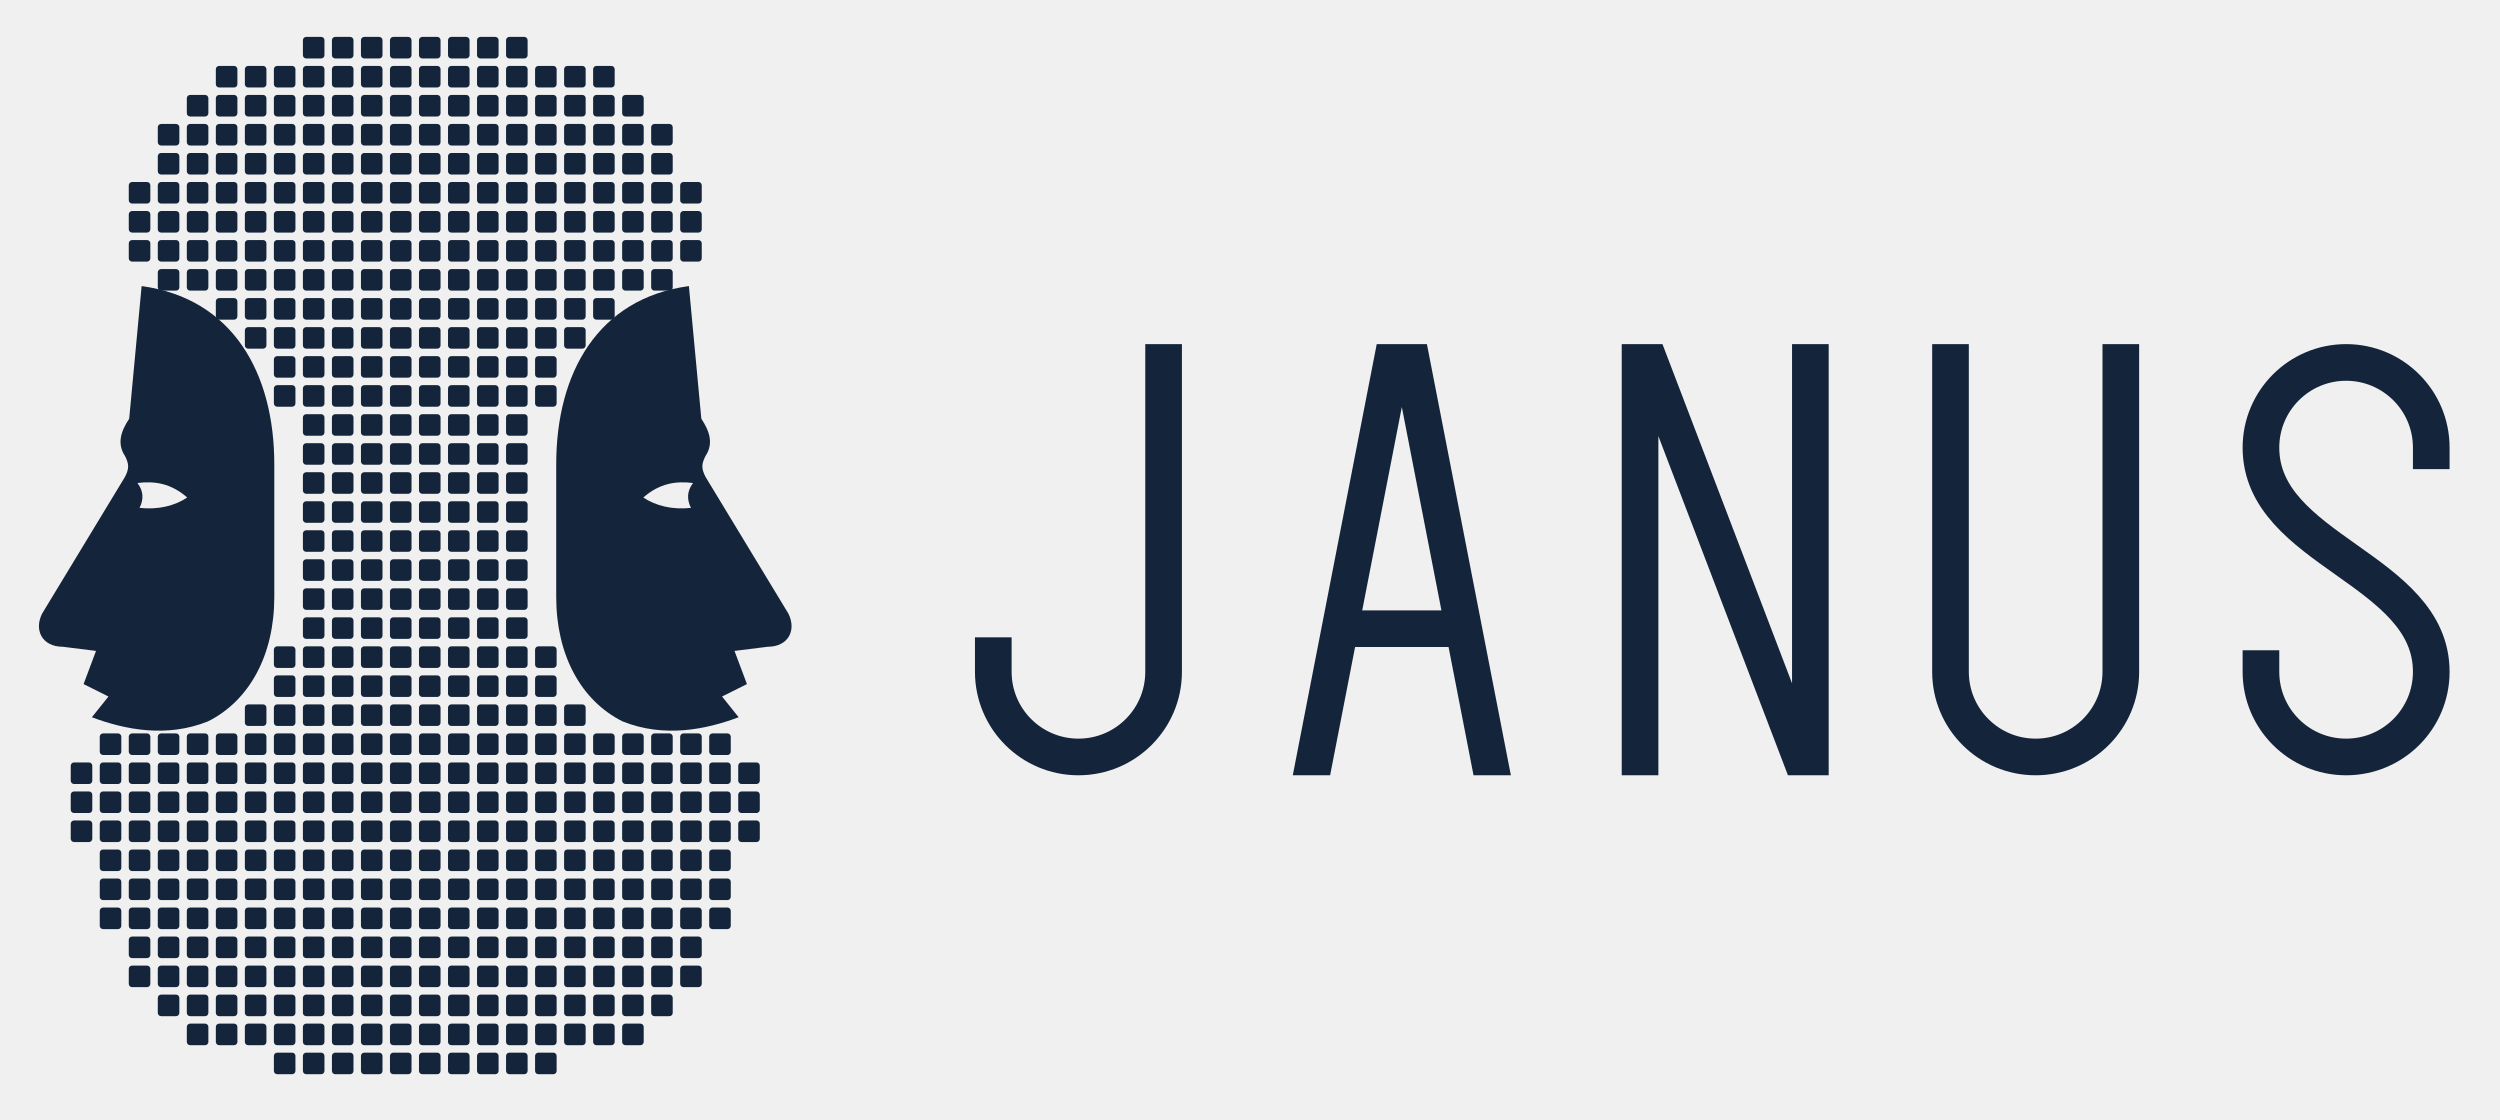
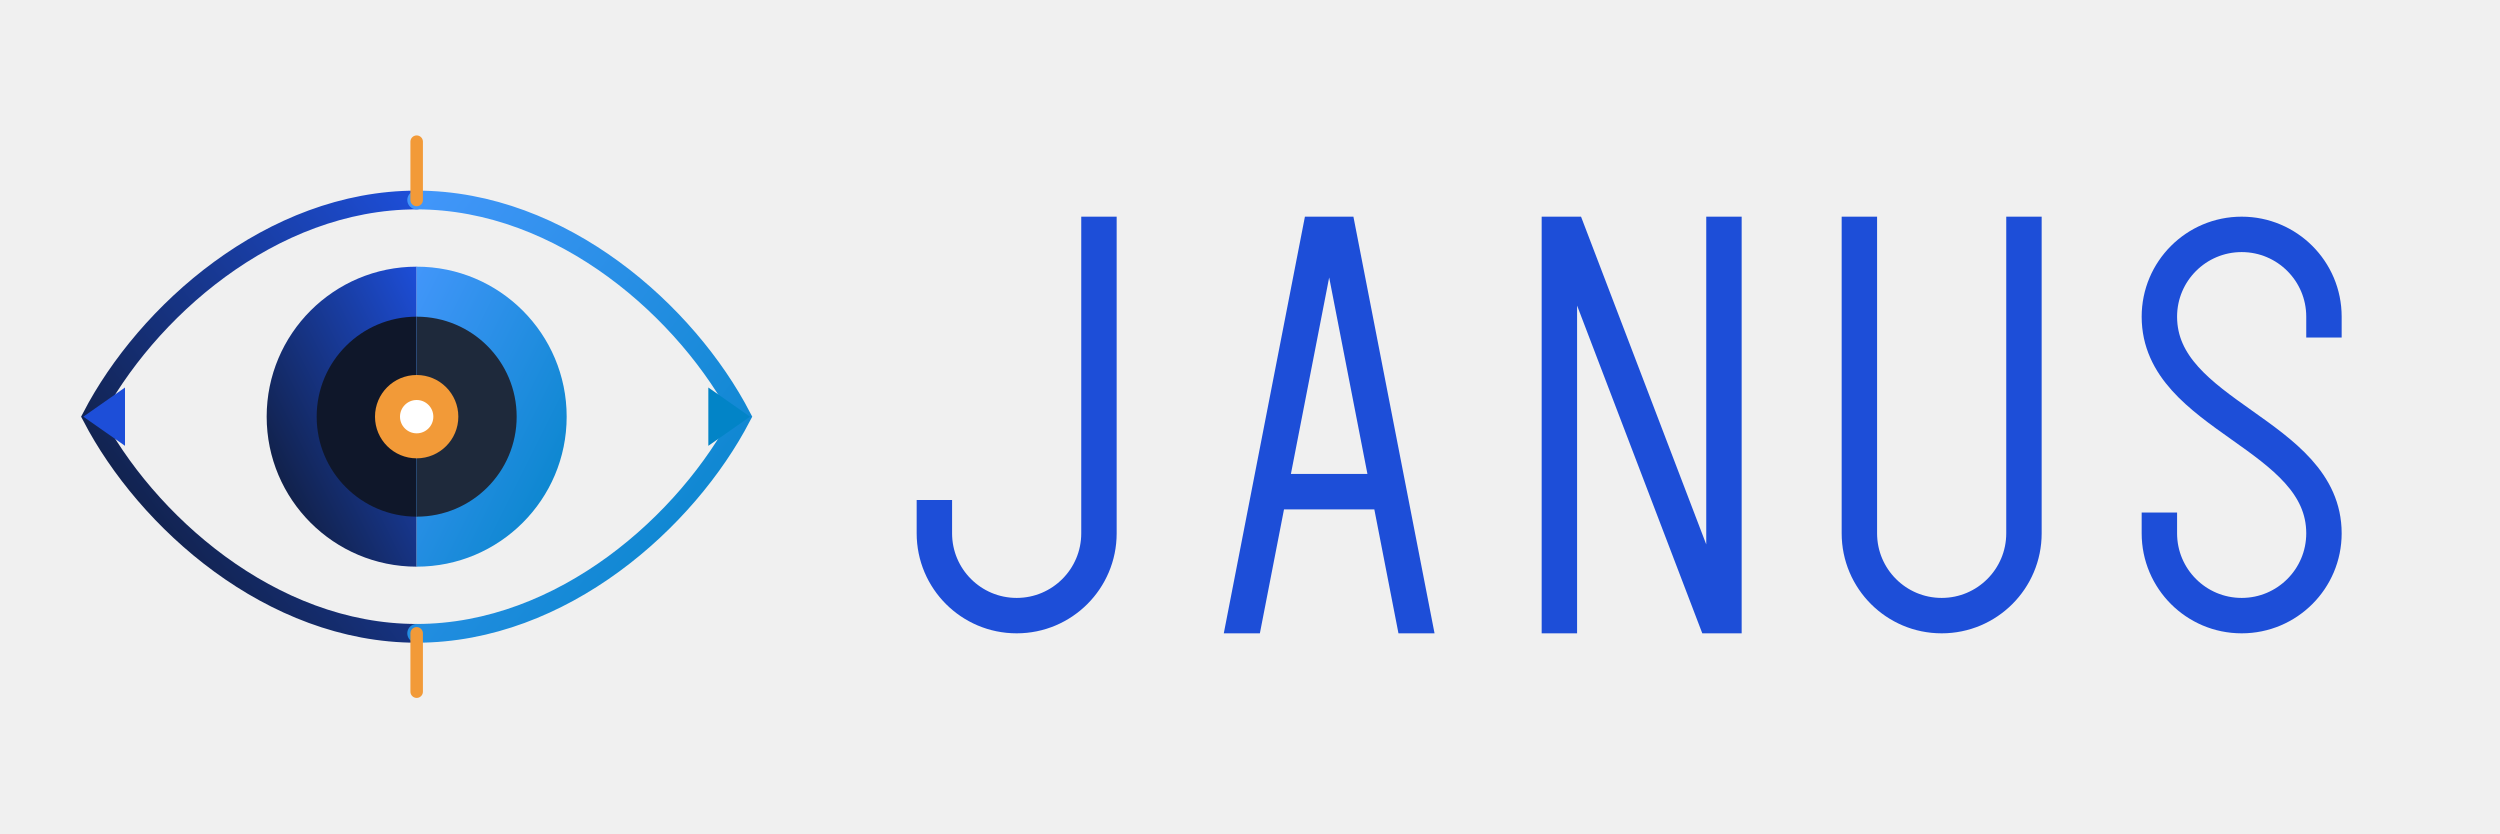
- <svg xmlns="http://www.w3.org/2000/svg" viewBox="-100 -8 602.68 270" width="603" height="270">
-   <g id="simbolo">
-     <g fill="#14243A">
-       <rect x="-27.10" y="0.90" width="5.20" height="5.20" rx="0.8" />
-       <rect x="-20.10" y="0.90" width="5.20" height="5.20" rx="0.8" />
-       <rect x="-13.10" y="0.90" width="5.20" height="5.20" rx="0.8" />
-       <rect x="-6.10" y="0.90" width="5.20" height="5.20" rx="0.8" />
-       <rect x="0.90" y="0.90" width="5.20" height="5.20" rx="0.8" />
-       <rect x="7.90" y="0.90" width="5.20" height="5.20" rx="0.8" />
-       <rect x="14.90" y="0.90" width="5.20" height="5.20" rx="0.8" />
-       <rect x="21.90" y="0.90" width="5.20" height="5.20" rx="0.8" />
-       <rect x="-48.10" y="7.90" width="5.20" height="5.20" rx="0.8" />
-       <rect x="-41.10" y="7.90" width="5.20" height="5.20" rx="0.8" />
-       <rect x="-34.10" y="7.90" width="5.20" height="5.20" rx="0.8" />
-       <rect x="-27.10" y="7.90" width="5.20" height="5.20" rx="0.8" />
-       <rect x="-20.10" y="7.90" width="5.20" height="5.20" rx="0.8" />
-       <rect x="-13.10" y="7.90" width="5.20" height="5.20" rx="0.8" />
-       <rect x="-6.10" y="7.90" width="5.20" height="5.20" rx="0.8" />
-       <rect x="0.90" y="7.90" width="5.20" height="5.20" rx="0.8" />
-       <rect x="7.90" y="7.90" width="5.20" height="5.20" rx="0.8" />
-       <rect x="14.90" y="7.90" width="5.20" height="5.20" rx="0.8" />
-       <rect x="21.90" y="7.90" width="5.20" height="5.20" rx="0.8" />
-       <rect x="28.90" y="7.90" width="5.20" height="5.20" rx="0.8" />
-       <rect x="35.90" y="7.90" width="5.20" height="5.20" rx="0.8" />
-       <rect x="42.90" y="7.90" width="5.20" height="5.20" rx="0.8" />
-       <rect x="-55.10" y="14.90" width="5.20" height="5.20" rx="0.8" />
-       <rect x="-48.10" y="14.90" width="5.20" height="5.20" rx="0.8" />
-       <rect x="-41.10" y="14.90" width="5.20" height="5.20" rx="0.8" />
-       <rect x="-34.10" y="14.90" width="5.20" height="5.20" rx="0.8" />
-       <rect x="-27.10" y="14.90" width="5.20" height="5.20" rx="0.8" />
-       <rect x="-20.10" y="14.90" width="5.20" height="5.20" rx="0.8" />
-       <rect x="-13.10" y="14.90" width="5.20" height="5.20" rx="0.8" />
-       <rect x="-6.10" y="14.90" width="5.20" height="5.20" rx="0.8" />
-       <rect x="0.90" y="14.90" width="5.20" height="5.20" rx="0.8" />
-       <rect x="7.90" y="14.90" width="5.20" height="5.20" rx="0.8" />
-       <rect x="14.90" y="14.90" width="5.20" height="5.20" rx="0.8" />
-       <rect x="21.90" y="14.90" width="5.20" height="5.20" rx="0.8" />
-       <rect x="28.90" y="14.90" width="5.20" height="5.20" rx="0.8" />
-       <rect x="35.90" y="14.90" width="5.20" height="5.20" rx="0.8" />
-       <rect x="42.90" y="14.90" width="5.20" height="5.20" rx="0.8" />
-       <rect x="49.90" y="14.90" width="5.20" height="5.20" rx="0.8" />
-       <rect x="-62.10" y="21.90" width="5.20" height="5.20" rx="0.8" />
-       <rect x="-55.10" y="21.90" width="5.20" height="5.20" rx="0.8" />
-       <rect x="-48.10" y="21.90" width="5.20" height="5.20" rx="0.8" />
-       <rect x="-41.10" y="21.90" width="5.20" height="5.20" rx="0.8" />
-       <rect x="-34.10" y="21.90" width="5.20" height="5.20" rx="0.8" />
-       <rect x="-27.10" y="21.90" width="5.20" height="5.20" rx="0.8" />
-       <rect x="-20.10" y="21.90" width="5.20" height="5.20" rx="0.8" />
-       <rect x="-13.10" y="21.90" width="5.20" height="5.20" rx="0.8" />
-       <rect x="-6.10" y="21.90" width="5.20" height="5.20" rx="0.8" />
-       <rect x="0.90" y="21.90" width="5.20" height="5.20" rx="0.8" />
-       <rect x="7.90" y="21.90" width="5.20" height="5.20" rx="0.8" />
-       <rect x="14.90" y="21.90" width="5.20" height="5.20" rx="0.8" />
-       <rect x="21.90" y="21.90" width="5.20" height="5.20" rx="0.8" />
-       <rect x="28.90" y="21.90" width="5.20" height="5.20" rx="0.8" />
-       <rect x="35.90" y="21.90" width="5.20" height="5.20" rx="0.8" />
-       <rect x="42.90" y="21.90" width="5.20" height="5.20" rx="0.8" />
-       <rect x="49.90" y="21.90" width="5.20" height="5.20" rx="0.8" />
-       <rect x="56.90" y="21.90" width="5.20" height="5.20" rx="0.8" />
-       <rect x="-62.10" y="28.90" width="5.20" height="5.20" rx="0.8" />
-       <rect x="-55.10" y="28.90" width="5.20" height="5.20" rx="0.8" />
-       <rect x="-48.10" y="28.90" width="5.20" height="5.20" rx="0.8" />
-       <rect x="-41.10" y="28.90" width="5.20" height="5.20" rx="0.8" />
-       <rect x="-34.10" y="28.90" width="5.20" height="5.20" rx="0.8" />
-       <rect x="-27.10" y="28.90" width="5.20" height="5.20" rx="0.8" />
-       <rect x="-20.10" y="28.90" width="5.20" height="5.20" rx="0.8" />
-       <rect x="-13.10" y="28.90" width="5.20" height="5.20" rx="0.8" />
-       <rect x="-6.10" y="28.90" width="5.20" height="5.20" rx="0.8" />
-       <rect x="0.90" y="28.90" width="5.20" height="5.20" rx="0.8" />
-       <rect x="7.90" y="28.90" width="5.20" height="5.20" rx="0.8" />
-       <rect x="14.90" y="28.90" width="5.20" height="5.20" rx="0.8" />
-       <rect x="21.90" y="28.90" width="5.20" height="5.20" rx="0.8" />
-       <rect x="28.90" y="28.90" width="5.20" height="5.20" rx="0.8" />
-       <rect x="35.90" y="28.90" width="5.20" height="5.20" rx="0.8" />
-       <rect x="42.90" y="28.90" width="5.20" height="5.20" rx="0.8" />
-       <rect x="49.90" y="28.90" width="5.20" height="5.20" rx="0.8" />
-       <rect x="56.90" y="28.90" width="5.20" height="5.20" rx="0.8" />
-       <rect x="-69.10" y="35.90" width="5.20" height="5.20" rx="0.8" />
-       <rect x="-62.10" y="35.90" width="5.20" height="5.20" rx="0.8" />
-       <rect x="-55.10" y="35.90" width="5.20" height="5.20" rx="0.8" />
-       <rect x="-48.10" y="35.90" width="5.20" height="5.20" rx="0.8" />
-       <rect x="-41.10" y="35.90" width="5.20" height="5.20" rx="0.8" />
-       <rect x="-34.10" y="35.90" width="5.20" height="5.20" rx="0.8" />
-       <rect x="-27.10" y="35.90" width="5.20" height="5.20" rx="0.8" />
-       <rect x="-20.10" y="35.90" width="5.20" height="5.20" rx="0.8" />
-       <rect x="-13.10" y="35.90" width="5.20" height="5.20" rx="0.8" />
-       <rect x="-6.10" y="35.90" width="5.20" height="5.20" rx="0.8" />
-       <rect x="0.90" y="35.90" width="5.20" height="5.20" rx="0.8" />
-       <rect x="7.90" y="35.90" width="5.20" height="5.20" rx="0.8" />
-       <rect x="14.90" y="35.90" width="5.20" height="5.20" rx="0.8" />
-       <rect x="21.90" y="35.90" width="5.20" height="5.20" rx="0.8" />
-       <rect x="28.90" y="35.90" width="5.20" height="5.20" rx="0.8" />
-       <rect x="35.90" y="35.90" width="5.20" height="5.20" rx="0.8" />
-       <rect x="42.90" y="35.90" width="5.20" height="5.20" rx="0.8" />
-       <rect x="49.90" y="35.90" width="5.20" height="5.20" rx="0.8" />
-       <rect x="56.90" y="35.90" width="5.20" height="5.20" rx="0.8" />
-       <rect x="63.90" y="35.90" width="5.20" height="5.20" rx="0.8" />
-       <rect x="-69.10" y="42.90" width="5.20" height="5.20" rx="0.8" />
-       <rect x="-62.10" y="42.90" width="5.20" height="5.20" rx="0.8" />
-       <rect x="-55.10" y="42.90" width="5.20" height="5.20" rx="0.8" />
-       <rect x="-48.10" y="42.90" width="5.20" height="5.20" rx="0.8" />
-       <rect x="-41.10" y="42.90" width="5.20" height="5.20" rx="0.8" />
-       <rect x="-34.10" y="42.90" width="5.20" height="5.20" rx="0.8" />
-       <rect x="-27.10" y="42.90" width="5.20" height="5.20" rx="0.8" />
-       <rect x="-20.10" y="42.90" width="5.20" height="5.20" rx="0.8" />
-       <rect x="-13.10" y="42.90" width="5.20" height="5.20" rx="0.8" />
-       <rect x="-6.10" y="42.90" width="5.20" height="5.20" rx="0.8" />
-       <rect x="0.90" y="42.90" width="5.20" height="5.20" rx="0.8" />
-       <rect x="7.90" y="42.90" width="5.20" height="5.20" rx="0.8" />
-       <rect x="14.90" y="42.90" width="5.20" height="5.20" rx="0.8" />
-       <rect x="21.90" y="42.90" width="5.20" height="5.20" rx="0.8" />
-       <rect x="28.90" y="42.90" width="5.20" height="5.20" rx="0.8" />
-       <rect x="35.90" y="42.90" width="5.20" height="5.20" rx="0.8" />
-       <rect x="42.90" y="42.90" width="5.20" height="5.20" rx="0.8" />
-       <rect x="49.90" y="42.90" width="5.20" height="5.20" rx="0.8" />
-       <rect x="56.90" y="42.90" width="5.20" height="5.20" rx="0.8" />
-       <rect x="63.90" y="42.90" width="5.20" height="5.20" rx="0.8" />
-       <rect x="-69.10" y="49.90" width="5.20" height="5.20" rx="0.8" />
-       <rect x="-62.10" y="49.90" width="5.20" height="5.20" rx="0.8" />
-       <rect x="-55.10" y="49.90" width="5.20" height="5.20" rx="0.8" />
-       <rect x="-48.10" y="49.90" width="5.20" height="5.20" rx="0.8" />
-       <rect x="-41.10" y="49.90" width="5.20" height="5.20" rx="0.8" />
-       <rect x="-34.10" y="49.90" width="5.20" height="5.20" rx="0.8" />
-       <rect x="-27.10" y="49.90" width="5.20" height="5.20" rx="0.8" />
-       <rect x="-20.10" y="49.90" width="5.20" height="5.20" rx="0.8" />
-       <rect x="-13.10" y="49.90" width="5.20" height="5.20" rx="0.8" />
-       <rect x="-6.10" y="49.90" width="5.20" height="5.20" rx="0.8" />
-       <rect x="0.90" y="49.90" width="5.20" height="5.20" rx="0.8" />
-       <rect x="7.90" y="49.90" width="5.20" height="5.20" rx="0.8" />
-       <rect x="14.90" y="49.90" width="5.20" height="5.20" rx="0.8" />
-       <rect x="21.90" y="49.90" width="5.20" height="5.20" rx="0.8" />
-       <rect x="28.90" y="49.90" width="5.20" height="5.20" rx="0.8" />
-       <rect x="35.90" y="49.90" width="5.20" height="5.20" rx="0.8" />
-       <rect x="42.90" y="49.90" width="5.20" height="5.20" rx="0.8" />
-       <rect x="49.90" y="49.90" width="5.20" height="5.20" rx="0.8" />
-       <rect x="56.90" y="49.90" width="5.20" height="5.20" rx="0.8" />
-       <rect x="63.90" y="49.90" width="5.20" height="5.20" rx="0.8" />
-       <rect x="-62.10" y="56.90" width="5.20" height="5.20" rx="0.8" />
-       <rect x="-55.10" y="56.90" width="5.20" height="5.20" rx="0.8" />
-       <rect x="-48.10" y="56.90" width="5.20" height="5.20" rx="0.8" />
-       <rect x="-41.10" y="56.90" width="5.20" height="5.20" rx="0.8" />
-       <rect x="-34.10" y="56.90" width="5.20" height="5.20" rx="0.8" />
-       <rect x="-27.10" y="56.90" width="5.20" height="5.20" rx="0.8" />
-       <rect x="-20.10" y="56.90" width="5.20" height="5.20" rx="0.8" />
-       <rect x="-13.10" y="56.90" width="5.20" height="5.20" rx="0.8" />
-       <rect x="-6.10" y="56.90" width="5.20" height="5.20" rx="0.8" />
-       <rect x="0.90" y="56.90" width="5.20" height="5.20" rx="0.8" />
-       <rect x="7.90" y="56.90" width="5.20" height="5.20" rx="0.8" />
-       <rect x="14.90" y="56.90" width="5.20" height="5.20" rx="0.8" />
-       <rect x="21.90" y="56.90" width="5.20" height="5.20" rx="0.8" />
-       <rect x="28.90" y="56.90" width="5.20" height="5.20" rx="0.8" />
-       <rect x="35.90" y="56.90" width="5.20" height="5.20" rx="0.8" />
-       <rect x="42.90" y="56.90" width="5.20" height="5.20" rx="0.8" />
-       <rect x="49.90" y="56.90" width="5.20" height="5.20" rx="0.8" />
-       <rect x="56.90" y="56.90" width="5.20" height="5.20" rx="0.8" />
-       <rect x="-48.10" y="63.90" width="5.20" height="5.20" rx="0.8" />
-       <rect x="-41.10" y="63.90" width="5.20" height="5.20" rx="0.8" />
-       <rect x="-34.10" y="63.90" width="5.20" height="5.20" rx="0.8" />
-       <rect x="-27.10" y="63.90" width="5.20" height="5.20" rx="0.8" />
-       <rect x="-20.10" y="63.90" width="5.20" height="5.20" rx="0.8" />
-       <rect x="-13.10" y="63.90" width="5.20" height="5.20" rx="0.8" />
-       <rect x="-6.10" y="63.90" width="5.20" height="5.20" rx="0.8" />
-       <rect x="0.90" y="63.90" width="5.20" height="5.20" rx="0.8" />
-       <rect x="7.90" y="63.90" width="5.20" height="5.20" rx="0.8" />
-       <rect x="14.90" y="63.90" width="5.20" height="5.20" rx="0.8" />
-       <rect x="21.90" y="63.90" width="5.20" height="5.20" rx="0.8" />
-       <rect x="28.90" y="63.90" width="5.20" height="5.20" rx="0.8" />
-       <rect x="35.90" y="63.90" width="5.20" height="5.20" rx="0.8" />
-       <rect x="42.90" y="63.90" width="5.20" height="5.20" rx="0.8" />
-       <rect x="-41.10" y="70.90" width="5.20" height="5.20" rx="0.8" />
-       <rect x="-34.10" y="70.90" width="5.20" height="5.20" rx="0.8" />
-       <rect x="-27.10" y="70.90" width="5.20" height="5.20" rx="0.8" />
-       <rect x="-20.10" y="70.90" width="5.20" height="5.20" rx="0.8" />
-       <rect x="-13.10" y="70.90" width="5.20" height="5.20" rx="0.8" />
-       <rect x="-6.10" y="70.90" width="5.20" height="5.20" rx="0.8" />
-       <rect x="0.90" y="70.90" width="5.20" height="5.20" rx="0.8" />
-       <rect x="7.90" y="70.90" width="5.20" height="5.20" rx="0.8" />
-       <rect x="14.90" y="70.90" width="5.20" height="5.20" rx="0.8" />
-       <rect x="21.90" y="70.90" width="5.20" height="5.20" rx="0.8" />
-       <rect x="28.90" y="70.90" width="5.20" height="5.20" rx="0.8" />
-       <rect x="35.90" y="70.90" width="5.20" height="5.20" rx="0.8" />
-       <rect x="-34.10" y="77.90" width="5.20" height="5.20" rx="0.8" />
-       <rect x="-27.10" y="77.90" width="5.20" height="5.20" rx="0.8" />
-       <rect x="-20.10" y="77.90" width="5.20" height="5.20" rx="0.8" />
-       <rect x="-13.10" y="77.90" width="5.20" height="5.20" rx="0.8" />
-       <rect x="-6.10" y="77.90" width="5.20" height="5.20" rx="0.8" />
-       <rect x="0.90" y="77.90" width="5.20" height="5.20" rx="0.8" />
-       <rect x="7.90" y="77.90" width="5.20" height="5.20" rx="0.8" />
-       <rect x="14.90" y="77.90" width="5.20" height="5.20" rx="0.8" />
-       <rect x="21.90" y="77.90" width="5.20" height="5.20" rx="0.8" />
-       <rect x="28.90" y="77.90" width="5.20" height="5.20" rx="0.8" />
-       <rect x="-34.10" y="84.90" width="5.20" height="5.20" rx="0.8" />
-       <rect x="-27.10" y="84.90" width="5.20" height="5.20" rx="0.8" />
-       <rect x="-20.10" y="84.90" width="5.20" height="5.20" rx="0.8" />
-       <rect x="-13.10" y="84.90" width="5.20" height="5.20" rx="0.8" />
-       <rect x="-6.10" y="84.90" width="5.20" height="5.20" rx="0.8" />
-       <rect x="0.90" y="84.90" width="5.20" height="5.20" rx="0.8" />
-       <rect x="7.90" y="84.90" width="5.20" height="5.20" rx="0.8" />
-       <rect x="14.90" y="84.90" width="5.20" height="5.20" rx="0.8" />
-       <rect x="21.90" y="84.90" width="5.20" height="5.20" rx="0.8" />
-       <rect x="28.90" y="84.90" width="5.20" height="5.20" rx="0.8" />
-       <rect x="-27.10" y="91.90" width="5.20" height="5.20" rx="0.8" />
-       <rect x="-20.10" y="91.90" width="5.20" height="5.20" rx="0.8" />
-       <rect x="-13.10" y="91.90" width="5.20" height="5.20" rx="0.8" />
-       <rect x="-6.10" y="91.90" width="5.20" height="5.20" rx="0.8" />
-       <rect x="0.90" y="91.90" width="5.20" height="5.20" rx="0.8" />
-       <rect x="7.90" y="91.90" width="5.20" height="5.20" rx="0.8" />
-       <rect x="14.90" y="91.90" width="5.20" height="5.20" rx="0.8" />
-       <rect x="21.90" y="91.90" width="5.20" height="5.20" rx="0.8" />
-       <rect x="-27.10" y="98.90" width="5.20" height="5.20" rx="0.8" />
-       <rect x="-20.10" y="98.90" width="5.20" height="5.20" rx="0.8" />
-       <rect x="-13.10" y="98.90" width="5.20" height="5.20" rx="0.8" />
-       <rect x="-6.10" y="98.90" width="5.20" height="5.20" rx="0.8" />
-       <rect x="0.90" y="98.90" width="5.20" height="5.20" rx="0.8" />
-       <rect x="7.90" y="98.90" width="5.20" height="5.20" rx="0.8" />
-       <rect x="14.90" y="98.90" width="5.20" height="5.20" rx="0.8" />
-       <rect x="21.90" y="98.90" width="5.20" height="5.20" rx="0.8" />
-       <rect x="-27.10" y="105.90" width="5.20" height="5.20" rx="0.8" />
-       <rect x="-20.10" y="105.90" width="5.20" height="5.20" rx="0.8" />
-       <rect x="-13.10" y="105.90" width="5.20" height="5.20" rx="0.8" />
-       <rect x="-6.10" y="105.90" width="5.20" height="5.20" rx="0.8" />
-       <rect x="0.90" y="105.90" width="5.20" height="5.20" rx="0.8" />
-       <rect x="7.90" y="105.90" width="5.20" height="5.20" rx="0.8" />
-       <rect x="14.90" y="105.90" width="5.20" height="5.20" rx="0.8" />
-       <rect x="21.90" y="105.90" width="5.20" height="5.20" rx="0.8" />
-       <rect x="-27.10" y="112.90" width="5.20" height="5.20" rx="0.8" />
-       <rect x="-20.10" y="112.90" width="5.20" height="5.20" rx="0.8" />
-       <rect x="-13.10" y="112.90" width="5.20" height="5.20" rx="0.8" />
-       <rect x="-6.10" y="112.90" width="5.20" height="5.20" rx="0.8" />
-       <rect x="0.90" y="112.90" width="5.20" height="5.20" rx="0.8" />
-       <rect x="7.90" y="112.90" width="5.20" height="5.20" rx="0.8" />
-       <rect x="14.90" y="112.90" width="5.20" height="5.20" rx="0.8" />
-       <rect x="21.90" y="112.90" width="5.20" height="5.20" rx="0.8" />
-       <rect x="-27.10" y="119.90" width="5.20" height="5.20" rx="0.8" />
-       <rect x="-20.10" y="119.90" width="5.20" height="5.20" rx="0.8" />
-       <rect x="-13.10" y="119.90" width="5.20" height="5.20" rx="0.8" />
-       <rect x="-6.10" y="119.90" width="5.20" height="5.20" rx="0.8" />
-       <rect x="0.90" y="119.90" width="5.20" height="5.20" rx="0.8" />
-       <rect x="7.90" y="119.90" width="5.20" height="5.20" rx="0.8" />
-       <rect x="14.90" y="119.90" width="5.20" height="5.20" rx="0.8" />
-       <rect x="21.90" y="119.90" width="5.20" height="5.20" rx="0.8" />
-       <rect x="-27.10" y="126.90" width="5.20" height="5.20" rx="0.8" />
-       <rect x="-20.10" y="126.90" width="5.20" height="5.20" rx="0.8" />
-       <rect x="-13.10" y="126.90" width="5.20" height="5.20" rx="0.8" />
-       <rect x="-6.10" y="126.90" width="5.20" height="5.20" rx="0.8" />
-       <rect x="0.90" y="126.90" width="5.20" height="5.20" rx="0.8" />
-       <rect x="7.90" y="126.90" width="5.20" height="5.20" rx="0.8" />
-       <rect x="14.90" y="126.90" width="5.20" height="5.20" rx="0.8" />
-       <rect x="21.90" y="126.90" width="5.20" height="5.20" rx="0.8" />
-       <rect x="-27.10" y="133.90" width="5.20" height="5.20" rx="0.8" />
-       <rect x="-20.10" y="133.90" width="5.20" height="5.20" rx="0.8" />
-       <rect x="-13.10" y="133.90" width="5.20" height="5.20" rx="0.8" />
-       <rect x="-6.10" y="133.90" width="5.20" height="5.20" rx="0.8" />
-       <rect x="0.90" y="133.90" width="5.20" height="5.20" rx="0.8" />
-       <rect x="7.90" y="133.90" width="5.20" height="5.20" rx="0.8" />
-       <rect x="14.90" y="133.90" width="5.20" height="5.20" rx="0.8" />
-       <rect x="21.90" y="133.90" width="5.20" height="5.20" rx="0.8" />
-       <rect x="-27.10" y="140.90" width="5.20" height="5.20" rx="0.8" />
-       <rect x="-20.10" y="140.90" width="5.20" height="5.20" rx="0.8" />
-       <rect x="-13.10" y="140.90" width="5.20" height="5.20" rx="0.8" />
-       <rect x="-6.10" y="140.90" width="5.20" height="5.20" rx="0.8" />
-       <rect x="0.90" y="140.90" width="5.20" height="5.20" rx="0.8" />
-       <rect x="7.90" y="140.90" width="5.20" height="5.20" rx="0.8" />
-       <rect x="14.90" y="140.90" width="5.20" height="5.20" rx="0.8" />
-       <rect x="21.90" y="140.90" width="5.20" height="5.20" rx="0.8" />
-       <rect x="-34.10" y="147.90" width="5.20" height="5.20" rx="0.8" />
-       <rect x="-27.10" y="147.90" width="5.20" height="5.20" rx="0.8" />
-       <rect x="-20.10" y="147.90" width="5.20" height="5.20" rx="0.8" />
-       <rect x="-13.10" y="147.90" width="5.20" height="5.20" rx="0.8" />
-       <rect x="-6.10" y="147.90" width="5.20" height="5.20" rx="0.8" />
-       <rect x="0.90" y="147.90" width="5.20" height="5.20" rx="0.8" />
-       <rect x="7.90" y="147.90" width="5.20" height="5.20" rx="0.8" />
-       <rect x="14.90" y="147.90" width="5.20" height="5.20" rx="0.8" />
-       <rect x="21.90" y="147.90" width="5.20" height="5.20" rx="0.8" />
-       <rect x="28.90" y="147.90" width="5.20" height="5.20" rx="0.8" />
-       <rect x="-34.10" y="154.90" width="5.20" height="5.20" rx="0.8" />
-       <rect x="-27.10" y="154.90" width="5.20" height="5.20" rx="0.8" />
-       <rect x="-20.10" y="154.90" width="5.20" height="5.20" rx="0.8" />
-       <rect x="-13.10" y="154.90" width="5.20" height="5.20" rx="0.8" />
-       <rect x="-6.10" y="154.90" width="5.20" height="5.20" rx="0.8" />
-       <rect x="0.90" y="154.90" width="5.20" height="5.20" rx="0.8" />
-       <rect x="7.90" y="154.90" width="5.20" height="5.20" rx="0.8" />
-       <rect x="14.90" y="154.90" width="5.20" height="5.20" rx="0.8" />
-       <rect x="21.90" y="154.90" width="5.20" height="5.20" rx="0.8" />
-       <rect x="28.90" y="154.90" width="5.20" height="5.20" rx="0.8" />
-       <rect x="-41.10" y="161.90" width="5.20" height="5.20" rx="0.8" />
-       <rect x="-34.10" y="161.90" width="5.20" height="5.20" rx="0.8" />
-       <rect x="-27.10" y="161.90" width="5.20" height="5.20" rx="0.8" />
-       <rect x="-20.10" y="161.90" width="5.20" height="5.20" rx="0.8" />
-       <rect x="-13.10" y="161.90" width="5.20" height="5.20" rx="0.8" />
-       <rect x="-6.10" y="161.90" width="5.20" height="5.20" rx="0.8" />
-       <rect x="0.90" y="161.90" width="5.20" height="5.20" rx="0.8" />
-       <rect x="7.90" y="161.90" width="5.20" height="5.20" rx="0.8" />
-       <rect x="14.90" y="161.90" width="5.20" height="5.20" rx="0.8" />
-       <rect x="21.90" y="161.90" width="5.20" height="5.20" rx="0.8" />
-       <rect x="28.90" y="161.90" width="5.20" height="5.20" rx="0.8" />
-       <rect x="35.90" y="161.90" width="5.20" height="5.20" rx="0.8" />
-       <rect x="-76.10" y="168.90" width="5.20" height="5.20" rx="0.8" />
-       <rect x="-69.10" y="168.90" width="5.20" height="5.20" rx="0.8" />
-       <rect x="-62.10" y="168.90" width="5.20" height="5.20" rx="0.8" />
-       <rect x="-55.10" y="168.90" width="5.20" height="5.20" rx="0.8" />
-       <rect x="-48.10" y="168.90" width="5.20" height="5.20" rx="0.8" />
-       <rect x="-41.10" y="168.90" width="5.20" height="5.20" rx="0.8" />
-       <rect x="-34.10" y="168.90" width="5.20" height="5.20" rx="0.8" />
-       <rect x="-27.10" y="168.90" width="5.20" height="5.20" rx="0.8" />
-       <rect x="-20.10" y="168.90" width="5.20" height="5.20" rx="0.8" />
-       <rect x="-13.10" y="168.90" width="5.20" height="5.20" rx="0.8" />
-       <rect x="-6.10" y="168.90" width="5.20" height="5.20" rx="0.8" />
-       <rect x="0.90" y="168.90" width="5.20" height="5.20" rx="0.8" />
-       <rect x="7.90" y="168.90" width="5.20" height="5.20" rx="0.8" />
-       <rect x="14.90" y="168.90" width="5.20" height="5.20" rx="0.8" />
-       <rect x="21.90" y="168.90" width="5.20" height="5.20" rx="0.8" />
-       <rect x="28.90" y="168.90" width="5.20" height="5.20" rx="0.8" />
-       <rect x="35.90" y="168.90" width="5.20" height="5.20" rx="0.8" />
-       <rect x="42.90" y="168.90" width="5.20" height="5.20" rx="0.8" />
-       <rect x="49.90" y="168.90" width="5.20" height="5.20" rx="0.8" />
-       <rect x="56.90" y="168.90" width="5.20" height="5.20" rx="0.8" />
-       <rect x="63.90" y="168.90" width="5.20" height="5.20" rx="0.8" />
-       <rect x="70.90" y="168.90" width="5.20" height="5.20" rx="0.8" />
-       <rect x="-83.10" y="175.90" width="5.20" height="5.20" rx="0.8" />
-       <rect x="-76.10" y="175.90" width="5.20" height="5.20" rx="0.8" />
-       <rect x="-69.10" y="175.90" width="5.20" height="5.20" rx="0.8" />
-       <rect x="-62.10" y="175.90" width="5.20" height="5.20" rx="0.8" />
-       <rect x="-55.10" y="175.90" width="5.20" height="5.20" rx="0.8" />
-       <rect x="-48.10" y="175.90" width="5.20" height="5.20" rx="0.8" />
-       <rect x="-41.10" y="175.90" width="5.20" height="5.20" rx="0.8" />
-       <rect x="-34.10" y="175.90" width="5.20" height="5.20" rx="0.8" />
-       <rect x="-27.10" y="175.90" width="5.20" height="5.20" rx="0.8" />
-       <rect x="-20.10" y="175.90" width="5.20" height="5.20" rx="0.8" />
-       <rect x="-13.10" y="175.90" width="5.20" height="5.20" rx="0.8" />
-       <rect x="-6.10" y="175.90" width="5.20" height="5.20" rx="0.8" />
-       <rect x="0.90" y="175.90" width="5.20" height="5.20" rx="0.8" />
-       <rect x="7.90" y="175.90" width="5.20" height="5.20" rx="0.8" />
-       <rect x="14.90" y="175.90" width="5.20" height="5.20" rx="0.8" />
-       <rect x="21.90" y="175.90" width="5.20" height="5.20" rx="0.8" />
-       <rect x="28.90" y="175.90" width="5.20" height="5.20" rx="0.8" />
-       <rect x="35.90" y="175.90" width="5.20" height="5.20" rx="0.8" />
-       <rect x="42.90" y="175.90" width="5.20" height="5.20" rx="0.8" />
-       <rect x="49.90" y="175.90" width="5.20" height="5.20" rx="0.8" />
-       <rect x="56.90" y="175.90" width="5.20" height="5.20" rx="0.8" />
-       <rect x="63.90" y="175.90" width="5.20" height="5.20" rx="0.8" />
-       <rect x="70.90" y="175.90" width="5.20" height="5.20" rx="0.8" />
-       <rect x="77.90" y="175.90" width="5.20" height="5.20" rx="0.8" />
-       <rect x="-83.10" y="182.90" width="5.20" height="5.20" rx="0.8" />
-       <rect x="-76.10" y="182.90" width="5.20" height="5.20" rx="0.8" />
-       <rect x="-69.10" y="182.90" width="5.20" height="5.20" rx="0.8" />
-       <rect x="-62.10" y="182.90" width="5.20" height="5.20" rx="0.8" />
-       <rect x="-55.10" y="182.90" width="5.20" height="5.20" rx="0.8" />
-       <rect x="-48.10" y="182.90" width="5.20" height="5.20" rx="0.8" />
-       <rect x="-41.10" y="182.90" width="5.20" height="5.20" rx="0.8" />
-       <rect x="-34.10" y="182.90" width="5.20" height="5.20" rx="0.8" />
-       <rect x="-27.10" y="182.90" width="5.20" height="5.20" rx="0.8" />
-       <rect x="-20.10" y="182.90" width="5.20" height="5.20" rx="0.8" />
-       <rect x="-13.10" y="182.90" width="5.20" height="5.20" rx="0.8" />
-       <rect x="-6.10" y="182.90" width="5.20" height="5.20" rx="0.8" />
-       <rect x="0.90" y="182.90" width="5.20" height="5.20" rx="0.8" />
-       <rect x="7.90" y="182.90" width="5.20" height="5.20" rx="0.8" />
-       <rect x="14.90" y="182.90" width="5.20" height="5.20" rx="0.8" />
-       <rect x="21.90" y="182.90" width="5.20" height="5.20" rx="0.8" />
-       <rect x="28.90" y="182.90" width="5.20" height="5.20" rx="0.8" />
-       <rect x="35.90" y="182.90" width="5.20" height="5.20" rx="0.8" />
-       <rect x="42.90" y="182.90" width="5.20" height="5.20" rx="0.8" />
-       <rect x="49.90" y="182.90" width="5.20" height="5.20" rx="0.8" />
-       <rect x="56.90" y="182.90" width="5.20" height="5.20" rx="0.8" />
-       <rect x="63.90" y="182.90" width="5.20" height="5.20" rx="0.8" />
-       <rect x="70.90" y="182.90" width="5.20" height="5.20" rx="0.8" />
-       <rect x="77.90" y="182.90" width="5.20" height="5.20" rx="0.8" />
-       <rect x="-83.10" y="189.90" width="5.20" height="5.20" rx="0.8" />
-       <rect x="-76.10" y="189.90" width="5.20" height="5.20" rx="0.8" />
-       <rect x="-69.10" y="189.90" width="5.20" height="5.20" rx="0.8" />
-       <rect x="-62.10" y="189.90" width="5.20" height="5.20" rx="0.8" />
-       <rect x="-55.10" y="189.90" width="5.20" height="5.20" rx="0.8" />
-       <rect x="-48.10" y="189.90" width="5.20" height="5.20" rx="0.8" />
-       <rect x="-41.10" y="189.90" width="5.20" height="5.20" rx="0.8" />
-       <rect x="-34.10" y="189.90" width="5.20" height="5.20" rx="0.8" />
-       <rect x="-27.10" y="189.90" width="5.20" height="5.20" rx="0.8" />
-       <rect x="-20.10" y="189.90" width="5.20" height="5.20" rx="0.8" />
-       <rect x="-13.10" y="189.90" width="5.20" height="5.20" rx="0.8" />
-       <rect x="-6.10" y="189.90" width="5.20" height="5.20" rx="0.8" />
-       <rect x="0.90" y="189.90" width="5.20" height="5.20" rx="0.8" />
-       <rect x="7.90" y="189.90" width="5.20" height="5.20" rx="0.8" />
-       <rect x="14.90" y="189.90" width="5.20" height="5.20" rx="0.8" />
-       <rect x="21.90" y="189.90" width="5.20" height="5.20" rx="0.8" />
-       <rect x="28.90" y="189.90" width="5.20" height="5.20" rx="0.8" />
-       <rect x="35.90" y="189.90" width="5.20" height="5.20" rx="0.8" />
-       <rect x="42.90" y="189.90" width="5.20" height="5.20" rx="0.8" />
-       <rect x="49.90" y="189.90" width="5.20" height="5.20" rx="0.8" />
-       <rect x="56.90" y="189.90" width="5.20" height="5.20" rx="0.8" />
-       <rect x="63.90" y="189.90" width="5.20" height="5.20" rx="0.8" />
-       <rect x="70.90" y="189.90" width="5.20" height="5.20" rx="0.8" />
-       <rect x="77.90" y="189.90" width="5.20" height="5.20" rx="0.8" />
-       <rect x="-76.10" y="196.90" width="5.20" height="5.20" rx="0.8" />
-       <rect x="-69.10" y="196.90" width="5.20" height="5.20" rx="0.8" />
-       <rect x="-62.10" y="196.90" width="5.20" height="5.20" rx="0.8" />
-       <rect x="-55.10" y="196.90" width="5.20" height="5.20" rx="0.8" />
-       <rect x="-48.10" y="196.90" width="5.20" height="5.20" rx="0.8" />
-       <rect x="-41.10" y="196.90" width="5.20" height="5.20" rx="0.8" />
-       <rect x="-34.10" y="196.90" width="5.20" height="5.20" rx="0.8" />
-       <rect x="-27.10" y="196.90" width="5.20" height="5.20" rx="0.8" />
-       <rect x="-20.10" y="196.90" width="5.20" height="5.20" rx="0.8" />
-       <rect x="-13.10" y="196.90" width="5.20" height="5.20" rx="0.8" />
-       <rect x="-6.10" y="196.90" width="5.20" height="5.20" rx="0.8" />
-       <rect x="0.90" y="196.90" width="5.20" height="5.20" rx="0.8" />
-       <rect x="7.90" y="196.90" width="5.20" height="5.20" rx="0.8" />
-       <rect x="14.90" y="196.90" width="5.20" height="5.20" rx="0.8" />
-       <rect x="21.90" y="196.90" width="5.20" height="5.20" rx="0.8" />
-       <rect x="28.90" y="196.90" width="5.20" height="5.20" rx="0.8" />
-       <rect x="35.90" y="196.90" width="5.20" height="5.20" rx="0.8" />
-       <rect x="42.90" y="196.90" width="5.20" height="5.20" rx="0.8" />
-       <rect x="49.90" y="196.90" width="5.20" height="5.20" rx="0.8" />
-       <rect x="56.90" y="196.90" width="5.20" height="5.20" rx="0.8" />
-       <rect x="63.90" y="196.90" width="5.20" height="5.20" rx="0.8" />
-       <rect x="70.90" y="196.90" width="5.20" height="5.20" rx="0.8" />
-       <rect x="-76.10" y="203.90" width="5.20" height="5.20" rx="0.8" />
-       <rect x="-69.10" y="203.90" width="5.20" height="5.20" rx="0.8" />
-       <rect x="-62.10" y="203.90" width="5.20" height="5.20" rx="0.8" />
-       <rect x="-55.10" y="203.90" width="5.20" height="5.20" rx="0.8" />
-       <rect x="-48.10" y="203.90" width="5.20" height="5.20" rx="0.8" />
-       <rect x="-41.10" y="203.90" width="5.20" height="5.20" rx="0.8" />
-       <rect x="-34.10" y="203.90" width="5.20" height="5.20" rx="0.8" />
-       <rect x="-27.10" y="203.90" width="5.20" height="5.20" rx="0.8" />
-       <rect x="-20.10" y="203.90" width="5.20" height="5.20" rx="0.8" />
-       <rect x="-13.10" y="203.90" width="5.20" height="5.20" rx="0.8" />
-       <rect x="-6.10" y="203.90" width="5.20" height="5.20" rx="0.8" />
-       <rect x="0.90" y="203.90" width="5.20" height="5.20" rx="0.8" />
-       <rect x="7.90" y="203.90" width="5.20" height="5.20" rx="0.8" />
-       <rect x="14.90" y="203.90" width="5.20" height="5.20" rx="0.8" />
-       <rect x="21.90" y="203.90" width="5.20" height="5.20" rx="0.8" />
-       <rect x="28.90" y="203.90" width="5.20" height="5.20" rx="0.8" />
-       <rect x="35.90" y="203.90" width="5.20" height="5.20" rx="0.8" />
-       <rect x="42.90" y="203.90" width="5.20" height="5.20" rx="0.8" />
-       <rect x="49.90" y="203.90" width="5.20" height="5.20" rx="0.8" />
-       <rect x="56.90" y="203.90" width="5.20" height="5.20" rx="0.8" />
-       <rect x="63.90" y="203.90" width="5.20" height="5.20" rx="0.8" />
-       <rect x="70.90" y="203.90" width="5.20" height="5.20" rx="0.8" />
-       <rect x="-76.10" y="210.90" width="5.20" height="5.20" rx="0.8" />
-       <rect x="-69.10" y="210.90" width="5.20" height="5.20" rx="0.8" />
-       <rect x="-62.10" y="210.90" width="5.20" height="5.20" rx="0.8" />
-       <rect x="-55.10" y="210.90" width="5.20" height="5.20" rx="0.8" />
-       <rect x="-48.10" y="210.90" width="5.20" height="5.20" rx="0.8" />
-       <rect x="-41.10" y="210.90" width="5.20" height="5.20" rx="0.8" />
-       <rect x="-34.10" y="210.90" width="5.20" height="5.20" rx="0.8" />
-       <rect x="-27.10" y="210.90" width="5.20" height="5.20" rx="0.8" />
-       <rect x="-20.10" y="210.90" width="5.20" height="5.20" rx="0.8" />
-       <rect x="-13.10" y="210.90" width="5.20" height="5.20" rx="0.8" />
-       <rect x="-6.10" y="210.90" width="5.20" height="5.20" rx="0.8" />
-       <rect x="0.90" y="210.90" width="5.20" height="5.20" rx="0.8" />
-       <rect x="7.90" y="210.90" width="5.20" height="5.20" rx="0.8" />
-       <rect x="14.90" y="210.90" width="5.20" height="5.20" rx="0.8" />
-       <rect x="21.90" y="210.90" width="5.20" height="5.20" rx="0.8" />
-       <rect x="28.90" y="210.90" width="5.20" height="5.20" rx="0.8" />
-       <rect x="35.90" y="210.90" width="5.20" height="5.20" rx="0.8" />
-       <rect x="42.90" y="210.90" width="5.20" height="5.20" rx="0.8" />
-       <rect x="49.90" y="210.90" width="5.20" height="5.20" rx="0.8" />
-       <rect x="56.90" y="210.90" width="5.20" height="5.20" rx="0.8" />
-       <rect x="63.90" y="210.90" width="5.20" height="5.20" rx="0.8" />
-       <rect x="70.90" y="210.90" width="5.20" height="5.20" rx="0.8" />
-       <rect x="-69.10" y="217.90" width="5.20" height="5.20" rx="0.8" />
-       <rect x="-62.10" y="217.90" width="5.20" height="5.20" rx="0.8" />
-       <rect x="-55.10" y="217.90" width="5.20" height="5.20" rx="0.8" />
-       <rect x="-48.10" y="217.90" width="5.20" height="5.20" rx="0.8" />
-       <rect x="-41.10" y="217.90" width="5.20" height="5.20" rx="0.8" />
-       <rect x="-34.10" y="217.90" width="5.20" height="5.20" rx="0.8" />
-       <rect x="-27.10" y="217.90" width="5.20" height="5.20" rx="0.8" />
-       <rect x="-20.10" y="217.90" width="5.20" height="5.20" rx="0.8" />
-       <rect x="-13.10" y="217.90" width="5.20" height="5.20" rx="0.8" />
-       <rect x="-6.10" y="217.90" width="5.20" height="5.20" rx="0.8" />
-       <rect x="0.90" y="217.90" width="5.20" height="5.20" rx="0.8" />
-       <rect x="7.90" y="217.90" width="5.20" height="5.20" rx="0.8" />
-       <rect x="14.90" y="217.90" width="5.20" height="5.20" rx="0.8" />
-       <rect x="21.90" y="217.90" width="5.20" height="5.20" rx="0.8" />
-       <rect x="28.90" y="217.90" width="5.20" height="5.20" rx="0.8" />
-       <rect x="35.90" y="217.90" width="5.20" height="5.20" rx="0.8" />
-       <rect x="42.90" y="217.90" width="5.20" height="5.20" rx="0.8" />
-       <rect x="49.90" y="217.90" width="5.20" height="5.20" rx="0.8" />
-       <rect x="56.90" y="217.90" width="5.20" height="5.20" rx="0.8" />
-       <rect x="63.90" y="217.90" width="5.20" height="5.20" rx="0.8" />
-       <rect x="-69.10" y="224.90" width="5.20" height="5.20" rx="0.8" />
-       <rect x="-62.10" y="224.90" width="5.20" height="5.20" rx="0.8" />
-       <rect x="-55.10" y="224.90" width="5.20" height="5.20" rx="0.8" />
-       <rect x="-48.10" y="224.90" width="5.20" height="5.20" rx="0.8" />
-       <rect x="-41.10" y="224.90" width="5.20" height="5.20" rx="0.8" />
-       <rect x="-34.10" y="224.90" width="5.20" height="5.20" rx="0.8" />
-       <rect x="-27.10" y="224.90" width="5.20" height="5.20" rx="0.8" />
-       <rect x="-20.10" y="224.90" width="5.20" height="5.20" rx="0.8" />
-       <rect x="-13.10" y="224.90" width="5.20" height="5.20" rx="0.8" />
-       <rect x="-6.10" y="224.90" width="5.20" height="5.20" rx="0.8" />
-       <rect x="0.90" y="224.90" width="5.20" height="5.20" rx="0.8" />
-       <rect x="7.90" y="224.90" width="5.20" height="5.20" rx="0.8" />
-       <rect x="14.90" y="224.90" width="5.20" height="5.20" rx="0.8" />
-       <rect x="21.90" y="224.90" width="5.20" height="5.20" rx="0.8" />
-       <rect x="28.90" y="224.90" width="5.20" height="5.20" rx="0.8" />
-       <rect x="35.90" y="224.90" width="5.20" height="5.20" rx="0.8" />
-       <rect x="42.90" y="224.90" width="5.20" height="5.20" rx="0.8" />
-       <rect x="49.90" y="224.90" width="5.20" height="5.20" rx="0.8" />
-       <rect x="56.90" y="224.90" width="5.20" height="5.20" rx="0.8" />
-       <rect x="63.90" y="224.90" width="5.20" height="5.20" rx="0.8" />
-       <rect x="-62.10" y="231.90" width="5.20" height="5.20" rx="0.8" />
-       <rect x="-55.10" y="231.90" width="5.20" height="5.20" rx="0.8" />
-       <rect x="-48.10" y="231.90" width="5.20" height="5.20" rx="0.8" />
-       <rect x="-41.10" y="231.90" width="5.20" height="5.20" rx="0.8" />
-       <rect x="-34.10" y="231.90" width="5.20" height="5.20" rx="0.8" />
-       <rect x="-27.10" y="231.90" width="5.20" height="5.20" rx="0.8" />
-       <rect x="-20.10" y="231.90" width="5.20" height="5.20" rx="0.8" />
-       <rect x="-13.10" y="231.90" width="5.20" height="5.20" rx="0.8" />
-       <rect x="-6.10" y="231.90" width="5.20" height="5.20" rx="0.8" />
-       <rect x="0.90" y="231.90" width="5.20" height="5.20" rx="0.8" />
-       <rect x="7.90" y="231.90" width="5.20" height="5.20" rx="0.8" />
-       <rect x="14.90" y="231.90" width="5.20" height="5.20" rx="0.8" />
-       <rect x="21.90" y="231.90" width="5.20" height="5.20" rx="0.8" />
-       <rect x="28.90" y="231.90" width="5.20" height="5.20" rx="0.8" />
-       <rect x="35.90" y="231.90" width="5.20" height="5.20" rx="0.8" />
-       <rect x="42.90" y="231.90" width="5.20" height="5.20" rx="0.8" />
-       <rect x="49.90" y="231.90" width="5.20" height="5.20" rx="0.8" />
-       <rect x="56.90" y="231.90" width="5.20" height="5.20" rx="0.8" />
-       <rect x="-55.10" y="238.90" width="5.20" height="5.20" rx="0.8" />
-       <rect x="-48.10" y="238.90" width="5.20" height="5.20" rx="0.8" />
-       <rect x="-41.10" y="238.90" width="5.20" height="5.20" rx="0.8" />
-       <rect x="-34.10" y="238.90" width="5.20" height="5.20" rx="0.8" />
-       <rect x="-27.10" y="238.90" width="5.20" height="5.20" rx="0.8" />
-       <rect x="-20.10" y="238.90" width="5.20" height="5.20" rx="0.8" />
-       <rect x="-13.10" y="238.90" width="5.20" height="5.20" rx="0.8" />
-       <rect x="-6.10" y="238.90" width="5.20" height="5.20" rx="0.8" />
-       <rect x="0.90" y="238.90" width="5.20" height="5.20" rx="0.8" />
-       <rect x="7.90" y="238.90" width="5.20" height="5.20" rx="0.8" />
-       <rect x="14.90" y="238.90" width="5.20" height="5.20" rx="0.8" />
-       <rect x="21.90" y="238.90" width="5.20" height="5.20" rx="0.8" />
-       <rect x="28.90" y="238.90" width="5.20" height="5.20" rx="0.8" />
-       <rect x="35.90" y="238.90" width="5.20" height="5.20" rx="0.8" />
-       <rect x="42.90" y="238.90" width="5.20" height="5.20" rx="0.8" />
-       <rect x="49.90" y="238.90" width="5.20" height="5.20" rx="0.8" />
-       <rect x="-34.10" y="245.90" width="5.20" height="5.20" rx="0.8" />
-       <rect x="-27.10" y="245.90" width="5.20" height="5.20" rx="0.8" />
-       <rect x="-20.10" y="245.90" width="5.20" height="5.20" rx="0.8" />
-       <rect x="-13.10" y="245.90" width="5.20" height="5.20" rx="0.8" />
-       <rect x="-6.10" y="245.90" width="5.20" height="5.20" rx="0.8" />
-       <rect x="0.90" y="245.90" width="5.20" height="5.20" rx="0.8" />
-       <rect x="7.90" y="245.90" width="5.20" height="5.20" rx="0.8" />
-       <rect x="14.90" y="245.90" width="5.20" height="5.20" rx="0.8" />
-       <rect x="21.90" y="245.90" width="5.20" height="5.20" rx="0.8" />
-       <rect x="28.90" y="245.90" width="5.20" height="5.20" rx="0.8" />
+ <svg xmlns="http://www.w3.org/2000/svg" viewBox="0 0 600 200" width="600" height="200">
+   <g transform="translate(0, 0)">
+     <g id="simbolo">
+       <defs>
+         <linearGradient id="h-escuro-s-pass" x1="100%" y1="0%" x2="0%" y2="100%">
+           <stop offset="0%" stop-color="#1D4ED8" />
+           <stop offset="100%" stop-color="#0F172A" />
+         </linearGradient>
+         <linearGradient id="h-escuro-s-fut" x1="0%" y1="0%" x2="100%" y2="100%">
+           <stop offset="0%" stop-color="#4296FA" />
+           <stop offset="100%" stop-color="#0284C7" />
+         </linearGradient>
+       </defs>
+       <path d="M 100, 48 C 65, 48 35, 75 22, 100 C 35, 125 65, 152 100, 152" fill="none" stroke="url(#h-escuro-s-pass)" stroke-width="4.5" stroke-linecap="round" />
+       <path d="M 100, 48 C 135, 48 165, 75 178, 100 C 165, 125 135, 152 100, 152" fill="none" stroke="url(#h-escuro-s-fut)" stroke-width="4.5" stroke-linecap="round" />
+       <path d="M 100, 64 A 36,36 0 0,0 100, 136 Z" fill="url(#h-escuro-s-pass)" />
+       <path d="M 100, 76 A 24,24 0 0,0 100, 124 Z" fill="#0F172A" />
+       <path d="M 100, 64 A 36,36 0 0,1 100, 136 Z" fill="url(#h-escuro-s-fut)" />
+       <path d="M 100, 76 A 24,24 0 0,1 100, 124 Z" fill="#1E293B" />
+       <line x1="100" y1="34" x2="100" y2="48" stroke="#F29A38" stroke-width="3" stroke-linecap="round" />
+       <line x1="100" y1="152" x2="100" y2="166" stroke="#F29A38" stroke-width="3" stroke-linecap="round" />
+       <path d="M 20, 100 L 30, 93 L 30, 107 Z" fill="#1D4ED8" />
+       <path d="M 180, 100 L 170, 93 L 170, 107 Z" fill="#0284C7" />
+       <circle cx="100" cy="100" r="10" fill="#F29A38" />
+       <circle cx="100" cy="100" r="4" fill="#FFFFFF" />
    </g>
-     <path d="M66.00,61.00 L69.00,93.00 C71.00,96.00 72.00,99.00 70.00,102.00 C69.00,104.00 69.00,105.00 70.00,107.00 L90.00,140.00 C92.00,144.00 90.00,148.00 85.00,148.00 L77.00,149.00 L80.00,157.00 L74.00,160.00 L78.00,165.00 C70.00,168.00 60.00,170.00 50.00,166.00 C40.00,161.00 34.00,150.00 34.00,136.00 L34.00,104.00 C34.00,82.00 44.00,64.00 66.00,61.00 Z M55.00,112.00 C59.00,108.50 63.00,108.00 67.00,108.50 C65.50,110.50 65.50,112.50 66.50,114.50 C62.00,115.00 58.00,114.00 55.00,112.00 Z" fill="#14243A" fill-rule="evenodd" />
-     <path d="M-66.00,61.00 L-69.00,93.00 C-71.00,96.00 -72.00,99.00 -70.00,102.00 C-69.00,104.00 -69.00,105.00 -70.00,107.00 L-90.00,140.00 C-92.00,144.00 -90.00,148.00 -85.00,148.00 L-77.00,149.00 L-80.00,157.00 L-74.00,160.00 L-78.00,165.00 C-70.00,168.00 -60.00,170.00 -50.00,166.00 C-40.00,161.00 -34.00,150.00 -34.00,136.00 L-34.00,104.00 C-34.00,82.00 -44.00,64.00 -66.00,61.00 Z M-55.00,112.00 C-59.00,108.50 -63.00,108.00 -67.00,108.50 C-65.50,110.50 -65.50,112.50 -66.50,114.50 C-62.00,115.00 -58.00,114.00 -55.00,112.00 Z" fill="#14243A" fill-rule="evenodd" />
  </g>
-   <g id="nome">
-     <clipPath id="h2">
-       <rect x="-10" y="0" width="362" height="100" />
-     </clipPath>
-     <g transform="translate(135,75) scale(1.04)">
-       <g clip-path="url(#h2)" fill="none" stroke="#14243A" stroke-width="8.5" stroke-linejoin="miter" stroke-miterlimit="12">
+   <g transform="translate(220, 52) scale(1.0)">
+     <g id="nome">
+       <clipPath id="h-escuro-w">
+         <rect x="-10" y="0" width="362" height="100" />
+       </clipPath>
+       <g clip-path="url(#h-escuro-w)" fill="none" stroke="#1D4ED8" stroke-width="8.5" stroke-linejoin="miter" stroke-miterlimit="12">
        <path transform="translate(0,0)" d="M43.75,-20 L43.75,76.0 A19.75,19.75 0 0 1 4.25,76.0 L4.25,68.0" />
        <path transform="translate(72,0)" d="M-1.75,140 L27.0,-7.65 L55.75,140 M10.8,66.0 L43.2,66.0" />
        <path transform="translate(150,0)" d="M4.25,130 L4.25,-1.7 L43.75,101.7 L43.75,-30" />
        <path transform="translate(222,0)" d="M4.25,-20 L4.25,76.0 A19.75,19.75 0 0 0 43.75,76.0 L43.75,-20" />
        <path transform="translate(294,0)" d="M43.75,29.0 L43.75,24.0 A19.75,19.75 0 0 0 4.25,24.0 C4.25,48.0 43.75,52.0 43.75,76.0 A19.75,19.75 0 0 1 4.25,76.0 L4.25,71.0" />
      </g>
    </g>
  </g>
</svg>
